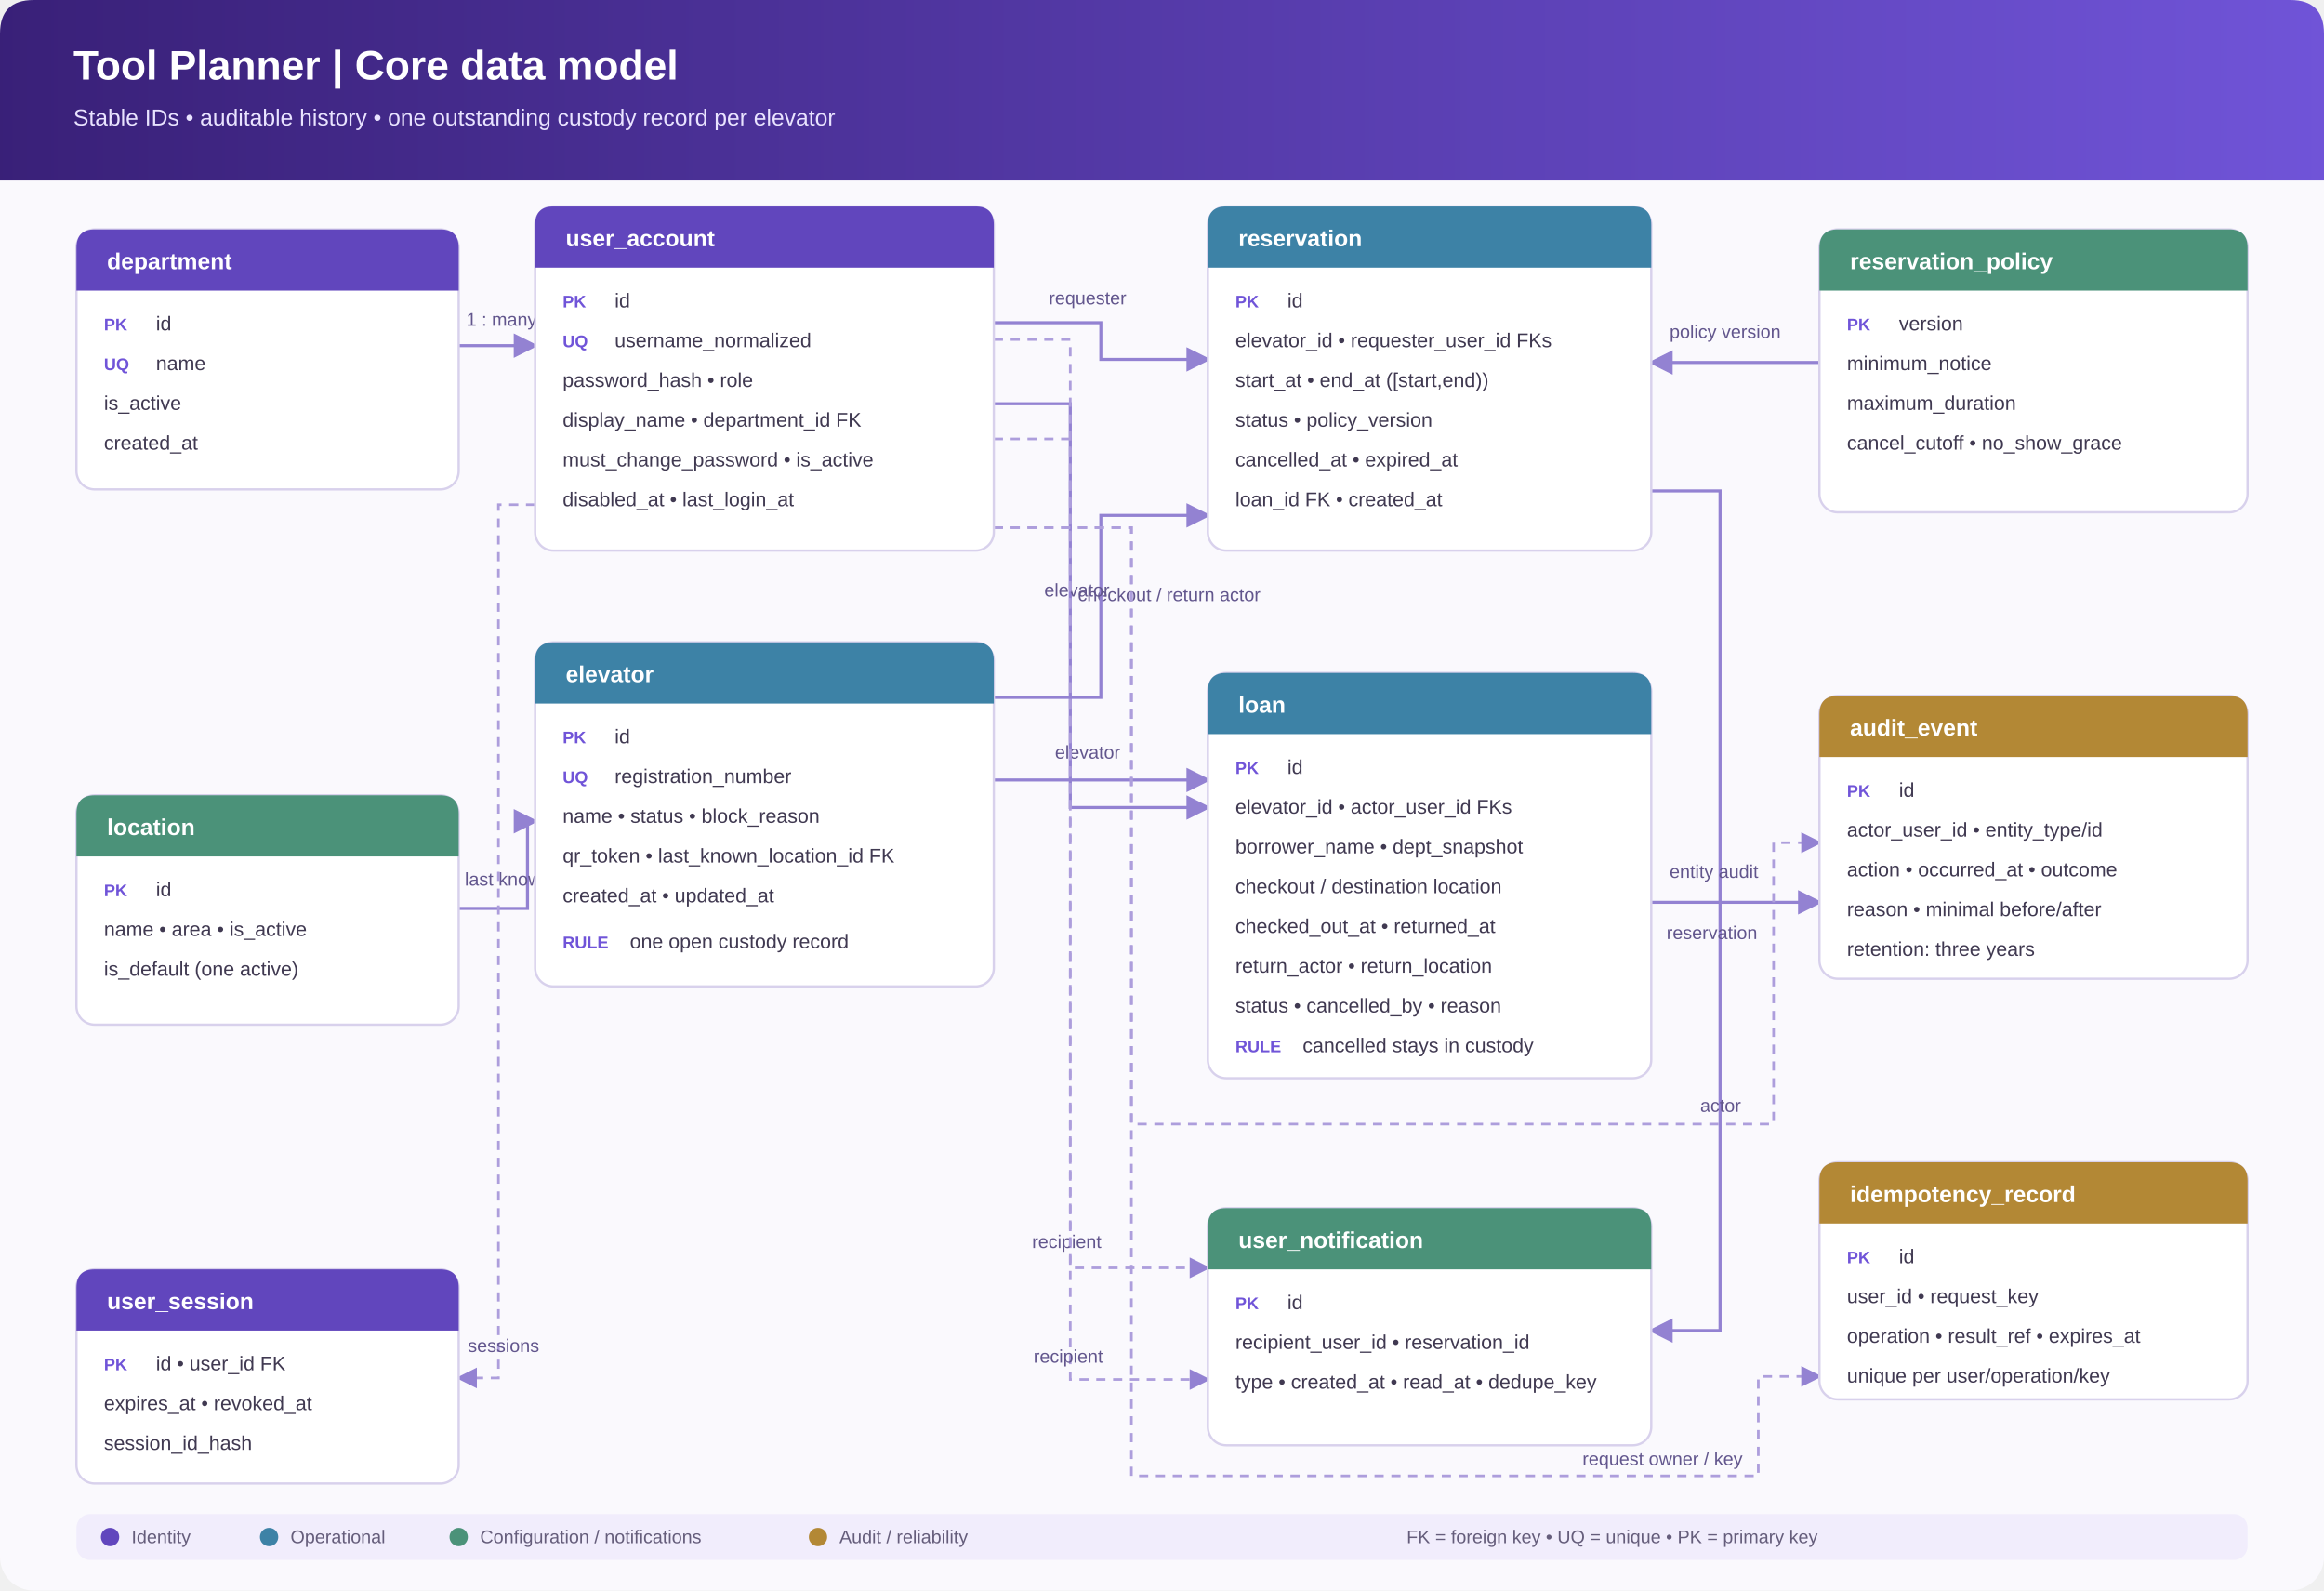
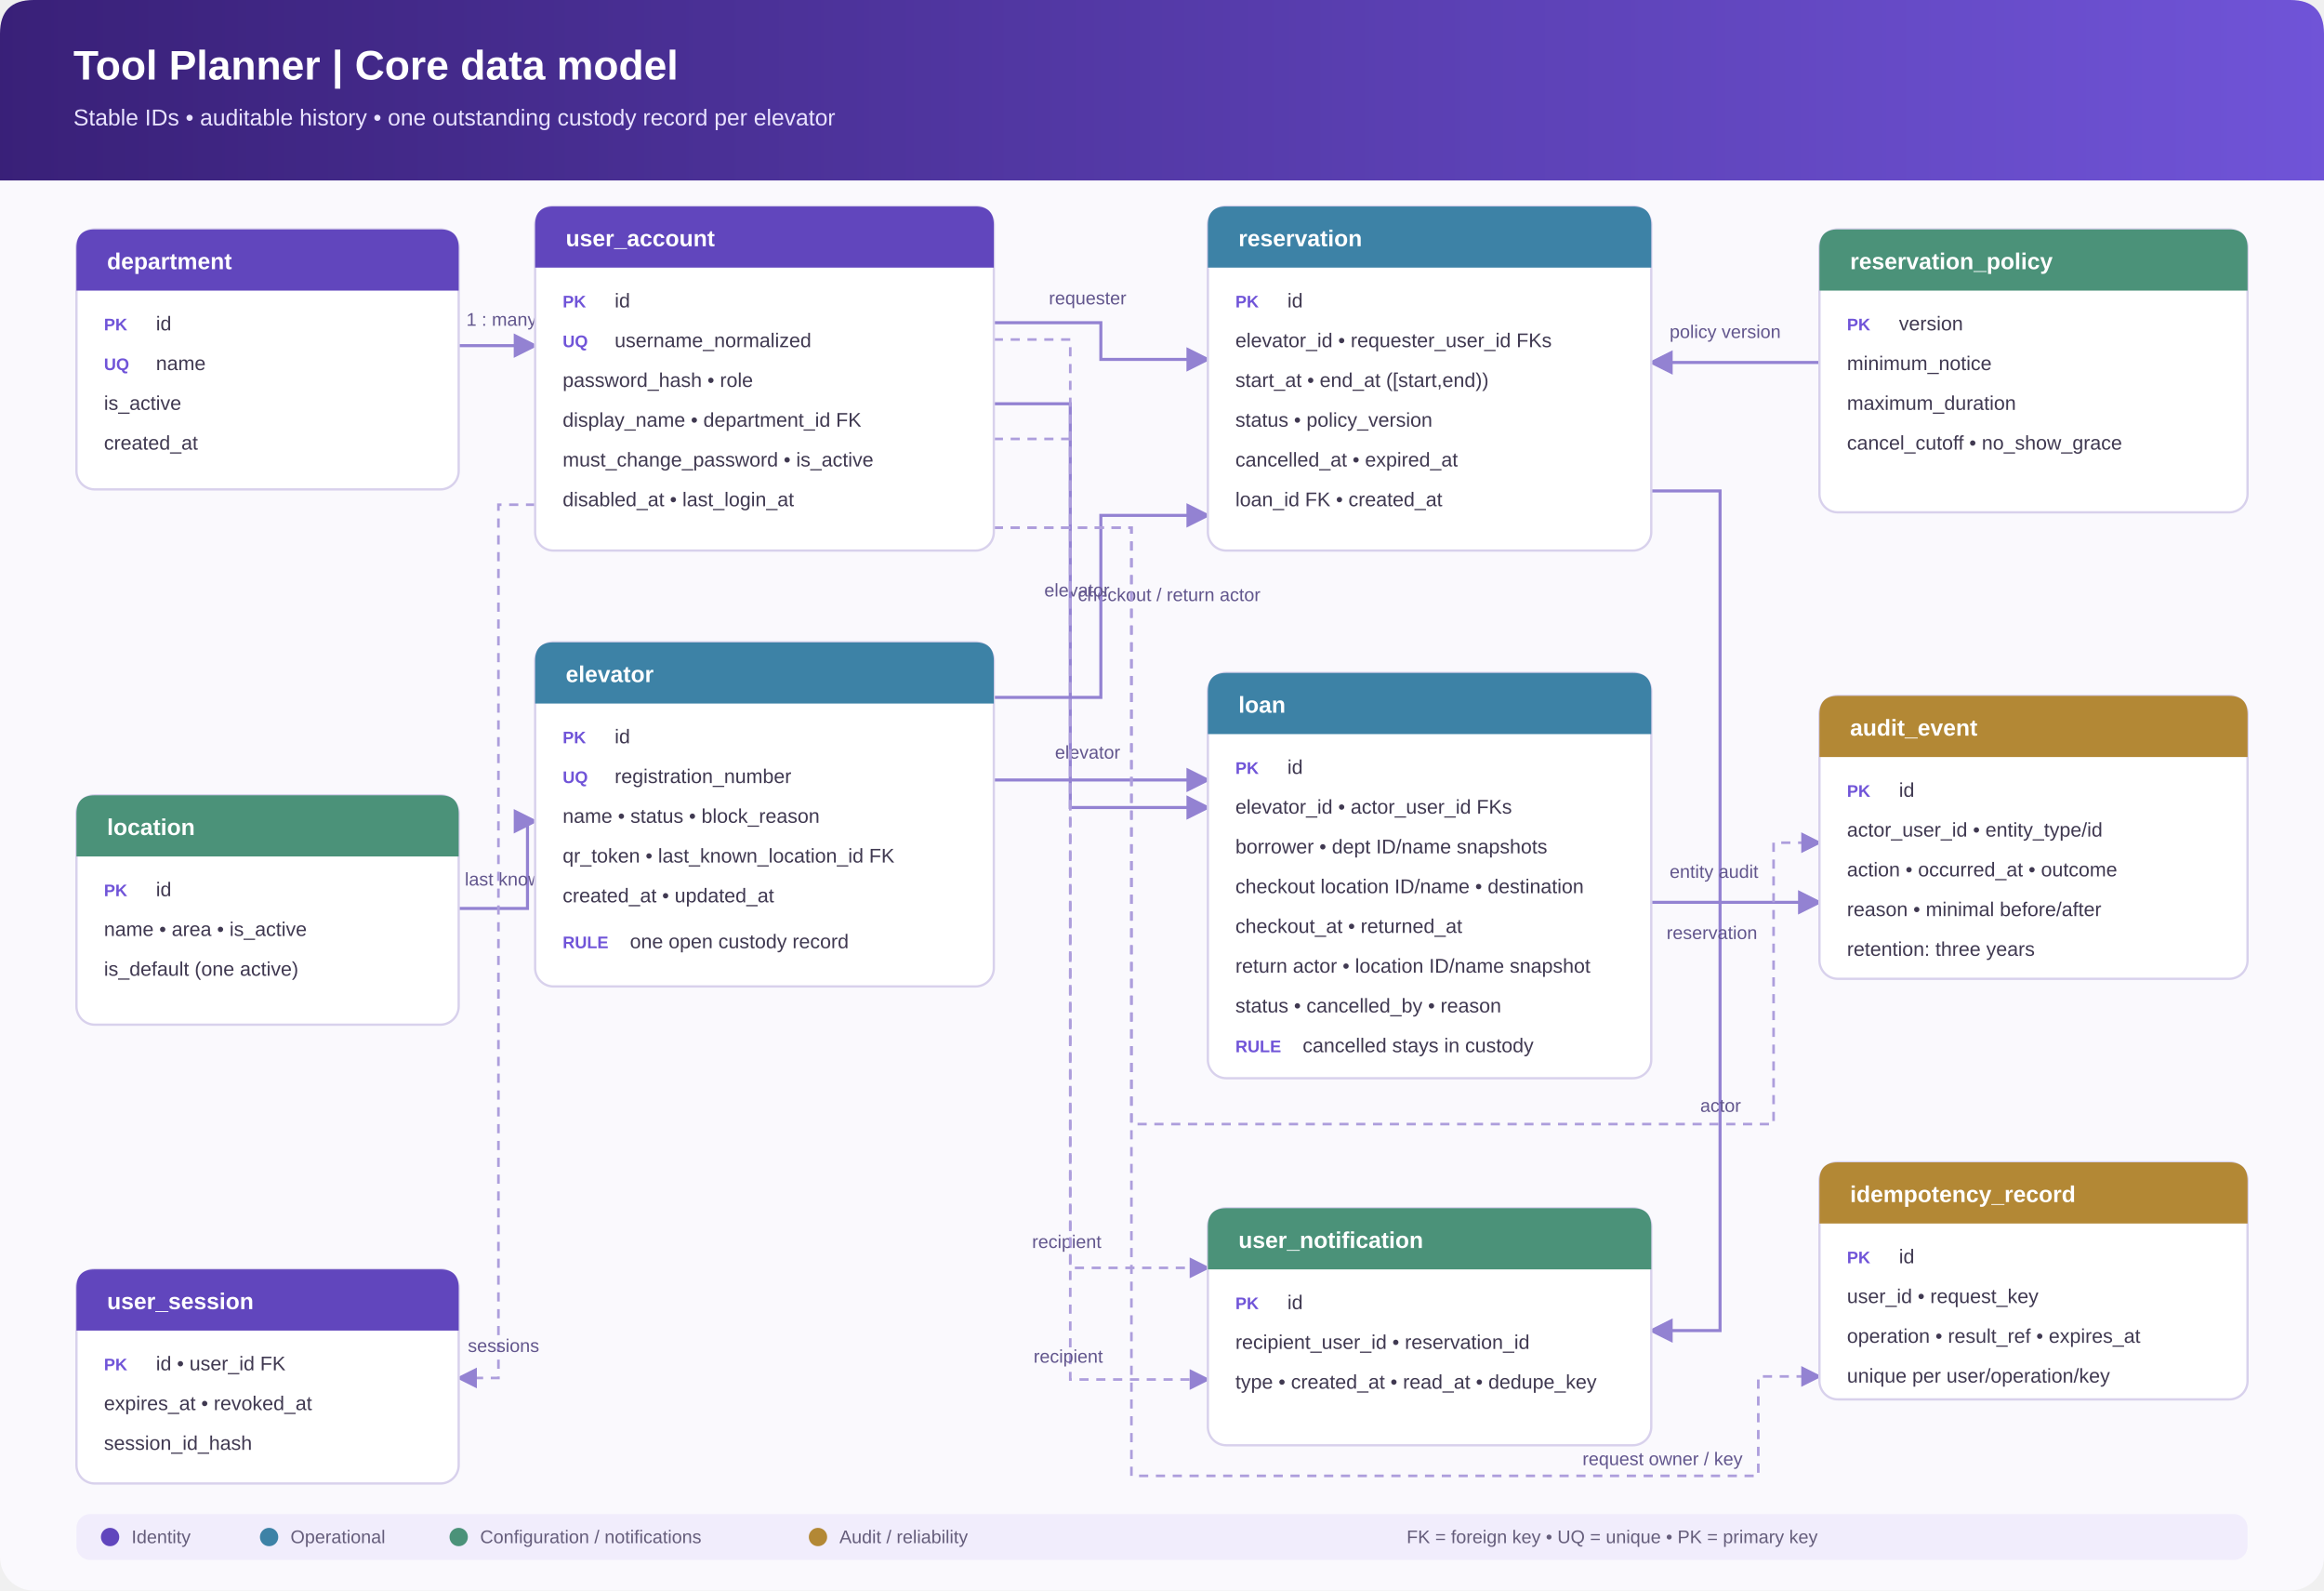
<svg xmlns="http://www.w3.org/2000/svg" width="1520" height="1040" viewBox="0 0 1520 1040" role="img" aria-labelledby="title description">
  <defs>
    <linearGradient id="header" x1="0" x2="1">
      <stop offset="0" stop-color="#392078" />
      <stop offset="1" stop-color="#7054d8" />
    </linearGradient>
    <marker id="rel" markerWidth="8" markerHeight="8" refX="7" refY="4" orient="auto">
      <path d="M0 0 L8 4 L0 8 Z" fill="#9382d2" />
    </marker>
    <style>
      .title { font: 700 27px Arial, sans-serif; fill: #fff; }
      .subtitle { font: 15px Arial, sans-serif; fill: #e9e3ff; }
      .entityTitle { font: 700 15px Arial, sans-serif; fill: #fff; }
      .field { font: 13px Arial, sans-serif; fill: #403951; }
      .key { font: 700 11px Arial, sans-serif; fill: #7054d8; }
      .relLabel { font: 12px Arial, sans-serif; fill: #62568d; }
      .entity { fill: #fff; stroke: #d8d1ec; stroke-width: 1.5; }
      .headId { fill: #6146bd; }
      .headOps { fill: #3d82a6; }
      .headConfig { fill: #4b9279; }
      .headAudit { fill: #b38835; }
      .line { fill: none; stroke: #9382d2; stroke-width: 2; marker-end: url(#rel); }
      .dashed { fill: none; stroke: #ad9edc; stroke-width: 1.7; stroke-dasharray: 6 5; marker-end: url(#rel); }
      .legend { font: 12px Arial, sans-serif; fill: #655d7b; }
    </style>
  </defs>
  <rect width="1520" height="1040" rx="22" fill="#faf9fd" />
  <path d="M22 0 H1498 Q1520 0 1520 22 V118 H0 V22 Q0 0 22 0" fill="url(#header)" />
  <text x="48" y="52" class="title">Tool Planner | Core data model</text>
  <text x="48" y="82" class="subtitle">Stable IDs • auditable history • one outstanding custody record per elevator</text>
  <path d="M300 226 H350" class="line" />
  <text x="305" y="213" class="relLabel">1 : many</text>
  <path d="M650 211 H720 V235 H790" class="line" />
  <text x="686" y="199" class="relLabel">requester</text>
  <path d="M650 264 H700 V528 H790" class="line" />
  <text x="705" y="393" class="relLabel">checkout / return actor</text>
  <path d="M300 594 H345 V537 H350" class="line" />
  <text x="304" y="579" class="relLabel">last known</text>
  <path d="M650 510 H790" class="line" />
  <text x="690" y="496" class="relLabel">elevator</text>
  <path d="M650 456 H720 V337 H790" class="line" />
  <text x="683" y="390" class="relLabel">elevator</text>
  <path d="M1190 237 H1080" class="line" />
  <text x="1092" y="221" class="relLabel">policy version</text>
  <path d="M650 222 H700 V829 H790" class="dashed" />
  <text x="675" y="816" class="relLabel">recipient</text>
  <path d="M1080 321 H1125 V870 H1080" class="line" />
  <text x="1090" y="614" class="relLabel">reservation</text>
  <path d="M1080 590 H1190" class="line" />
  <text x="1092" y="574" class="relLabel">entity audit</text>
  <path d="M650 345 H740 V735 H1160 V551 H1190" class="dashed" />
  <text x="1112" y="727" class="relLabel">actor</text>
  <path d="M350 330 H326 V901 H300" class="dashed" />
  <text x="306" y="884" class="relLabel">sessions</text>
  <path d="M650 287 H700 V902 H790" class="dashed" />
  <text x="676" y="891" class="relLabel">recipient</text>
  <path d="M650 345 H740 V965 H1150 V900 H1190" class="dashed" />
  <text x="1035" y="958" class="relLabel">request owner / key</text>
  <g>
    <rect x="50" y="150" width="250" height="170" rx="12" class="entity" />
    <path d="M62 150 H288 Q300 150 300 162 V190 H50 V162 Q50 150 62 150" class="headId" />
    <text x="70" y="176" class="entityTitle">department</text>
    <text x="68" y="216" class="key">PK</text>
    <text x="102" y="216" class="field">id</text>
    <text x="68" y="242" class="key">UQ</text>
    <text x="102" y="242" class="field">name</text>
    <text x="68" y="268" class="field">is_active</text>
    <text x="68" y="294" class="field">created_at</text>
  </g>
  <g>
    <rect x="350" y="135" width="300" height="225" rx="12" class="entity" />
    <path d="M362 135 H638 Q650 135 650 147 V175 H350 V147 Q350 135 362 135" class="headId" />
    <text x="370" y="161" class="entityTitle">user_account</text>
    <text x="368" y="201" class="key">PK</text>
    <text x="402" y="201" class="field">id</text>
    <text x="368" y="227" class="key">UQ</text>
    <text x="402" y="227" class="field">username_normalized</text>
    <text x="368" y="253" class="field">password_hash • role</text>
    <text x="368" y="279" class="field">display_name • department_id FK</text>
    <text x="368" y="305" class="field">must_change_password • is_active</text>
    <text x="368" y="331" class="field">disabled_at • last_login_at</text>
  </g>
  <g>
    <rect x="50" y="520" width="250" height="150" rx="12" class="entity" />
    <path d="M62 520 H288 Q300 520 300 532 V560 H50 V532 Q50 520 62 520" class="headConfig" />
    <text x="70" y="546" class="entityTitle">location</text>
    <text x="68" y="586" class="key">PK</text>
    <text x="102" y="586" class="field">id</text>
    <text x="68" y="612" class="field">name • area • is_active</text>
    <text x="68" y="638" class="field">is_default (one active)</text>
  </g>
  <g>
    <rect x="50" y="830" width="250" height="140" rx="12" class="entity" />
    <path d="M62 830 H288 Q300 830 300 842 V870 H50 V842 Q50 830 62 830" class="headId" />
    <text x="70" y="856" class="entityTitle">user_session</text>
    <text x="68" y="896" class="key">PK</text>
    <text x="102" y="896" class="field">id • user_id FK</text>
    <text x="68" y="922" class="field">expires_at • revoked_at</text>
    <text x="68" y="948" class="field">session_id_hash</text>
  </g>
  <g>
    <rect x="350" y="420" width="300" height="225" rx="12" class="entity" />
    <path d="M362 420 H638 Q650 420 650 432 V460 H350 V432 Q350 420 362 420" class="headOps" />
    <text x="370" y="446" class="entityTitle">elevator</text>
    <text x="368" y="486" class="key">PK</text>
    <text x="402" y="486" class="field">id</text>
    <text x="368" y="512" class="key">UQ</text>
    <text x="402" y="512" class="field">registration_number</text>
    <text x="368" y="538" class="field">name • status • block_reason</text>
    <text x="368" y="564" class="field">qr_token • last_known_location_id FK</text>
    <text x="368" y="590" class="field">created_at • updated_at</text>
    <text x="368" y="620" class="key">RULE</text>
    <text x="412" y="620" class="field">one open custody record</text>
  </g>
  <g>
    <rect x="790" y="135" width="290" height="225" rx="12" class="entity" />
    <path d="M802 135 H1068 Q1080 135 1080 147 V175 H790 V147 Q790 135 802 135" class="headOps" />
    <text x="810" y="161" class="entityTitle">reservation</text>
    <text x="808" y="201" class="key">PK</text>
    <text x="842" y="201" class="field">id</text>
    <text x="808" y="227" class="field">elevator_id • requester_user_id FKs</text>
    <text x="808" y="253" class="field">start_at • end_at ([start,end))</text>
    <text x="808" y="279" class="field">status • policy_version</text>
    <text x="808" y="305" class="field">cancelled_at • expired_at</text>
    <text x="808" y="331" class="field">loan_id FK • created_at</text>
  </g>
  <g>
    <rect x="1190" y="150" width="280" height="185" rx="12" class="entity" />
    <path d="M1202 150 H1458 Q1470 150 1470 162 V190 H1190 V162 Q1190 150 1202 150" class="headConfig" />
    <text x="1210" y="176" class="entityTitle">reservation_policy</text>
    <text x="1208" y="216" class="key">PK</text>
    <text x="1242" y="216" class="field">version</text>
    <text x="1208" y="242" class="field">minimum_notice</text>
    <text x="1208" y="268" class="field">maximum_duration</text>
    <text x="1208" y="294" class="field">cancel_cutoff • no_show_grace</text>
  </g>
  <g>
    <rect x="790" y="440" width="290" height="265" rx="12" class="entity" />
    <path d="M802 440 H1068 Q1080 440 1080 452 V480 H790 V452 Q790 440 802 440" class="headOps" />
    <text x="810" y="466" class="entityTitle">loan</text>
    <text x="808" y="506" class="key">PK</text>
    <text x="842" y="506" class="field">id</text>
    <text x="808" y="532" class="field">elevator_id • actor_user_id FKs</text>
-     <text x="808" y="558" class="field">borrower_name • dept_snapshot</text>
-     <text x="808" y="584" class="field">checkout / destination location</text>
-     <text x="808" y="610" class="field">checked_out_at • returned_at</text>
-     <text x="808" y="636" class="field">return_actor • return_location</text>
+     <text x="808" y="558" class="field">borrower • dept ID/name snapshots</text>
+     <text x="808" y="584" class="field">checkout location ID/name • destination</text>
+     <text x="808" y="610" class="field">checkout_at • returned_at</text>
+     <text x="808" y="636" class="field">return actor • location ID/name snapshot</text>
    <text x="808" y="662" class="field">status • cancelled_by • reason</text>
    <text x="808" y="688" class="key">RULE</text>
    <text x="852" y="688" class="field">cancelled stays in custody</text>
  </g>
  <g>
    <rect x="1190" y="455" width="280" height="185" rx="12" class="entity" />
    <path d="M1202 455 H1458 Q1470 455 1470 467 V495 H1190 V467 Q1190 455 1202 455" class="headAudit" />
    <text x="1210" y="481" class="entityTitle">audit_event</text>
    <text x="1208" y="521" class="key">PK</text>
    <text x="1242" y="521" class="field">id</text>
    <text x="1208" y="547" class="field">actor_user_id • entity_type/id</text>
    <text x="1208" y="573" class="field">action • occurred_at • outcome</text>
    <text x="1208" y="599" class="field">reason • minimal before/after</text>
    <text x="1208" y="625" class="field">retention: three years</text>
  </g>
  <g>
    <rect x="790" y="790" width="290" height="155" rx="12" class="entity" />
    <path d="M802 790 H1068 Q1080 790 1080 802 V830 H790 V802 Q790 790 802 790" class="headConfig" />
    <text x="810" y="816" class="entityTitle">user_notification</text>
    <text x="808" y="856" class="key">PK</text>
    <text x="842" y="856" class="field">id</text>
    <text x="808" y="882" class="field">recipient_user_id • reservation_id</text>
    <text x="808" y="908" class="field">type • created_at • read_at • dedupe_key</text>
  </g>
  <g>
    <rect x="1190" y="760" width="280" height="155" rx="12" class="entity" />
    <path d="M1202 760 H1458 Q1470 760 1470 772 V800 H1190 V772 Q1190 760 1202 760" class="headAudit" />
    <text x="1210" y="786" class="entityTitle">idempotency_record</text>
    <text x="1208" y="826" class="key">PK</text>
    <text x="1242" y="826" class="field">id</text>
    <text x="1208" y="852" class="field">user_id • request_key</text>
    <text x="1208" y="878" class="field">operation • result_ref • expires_at</text>
    <text x="1208" y="904" class="field">unique per user/operation/key</text>
  </g>
  <rect x="50" y="990" width="1420" height="30" rx="9" fill="#f1edfc" />
  <circle cx="72" cy="1005" r="6" fill="#6146bd" />
  <text x="86" y="1009" class="legend">Identity</text>
  <circle cx="176" cy="1005" r="6" fill="#3d82a6" />
  <text x="190" y="1009" class="legend">Operational</text>
  <circle cx="300" cy="1005" r="6" fill="#4b9279" />
  <text x="314" y="1009" class="legend">Configuration / notifications</text>
  <circle cx="535" cy="1005" r="6" fill="#b38835" />
  <text x="549" y="1009" class="legend">Audit / reliability</text>
  <text x="920" y="1009" class="legend">FK = foreign key • UQ = unique • PK = primary key</text>
</svg>
